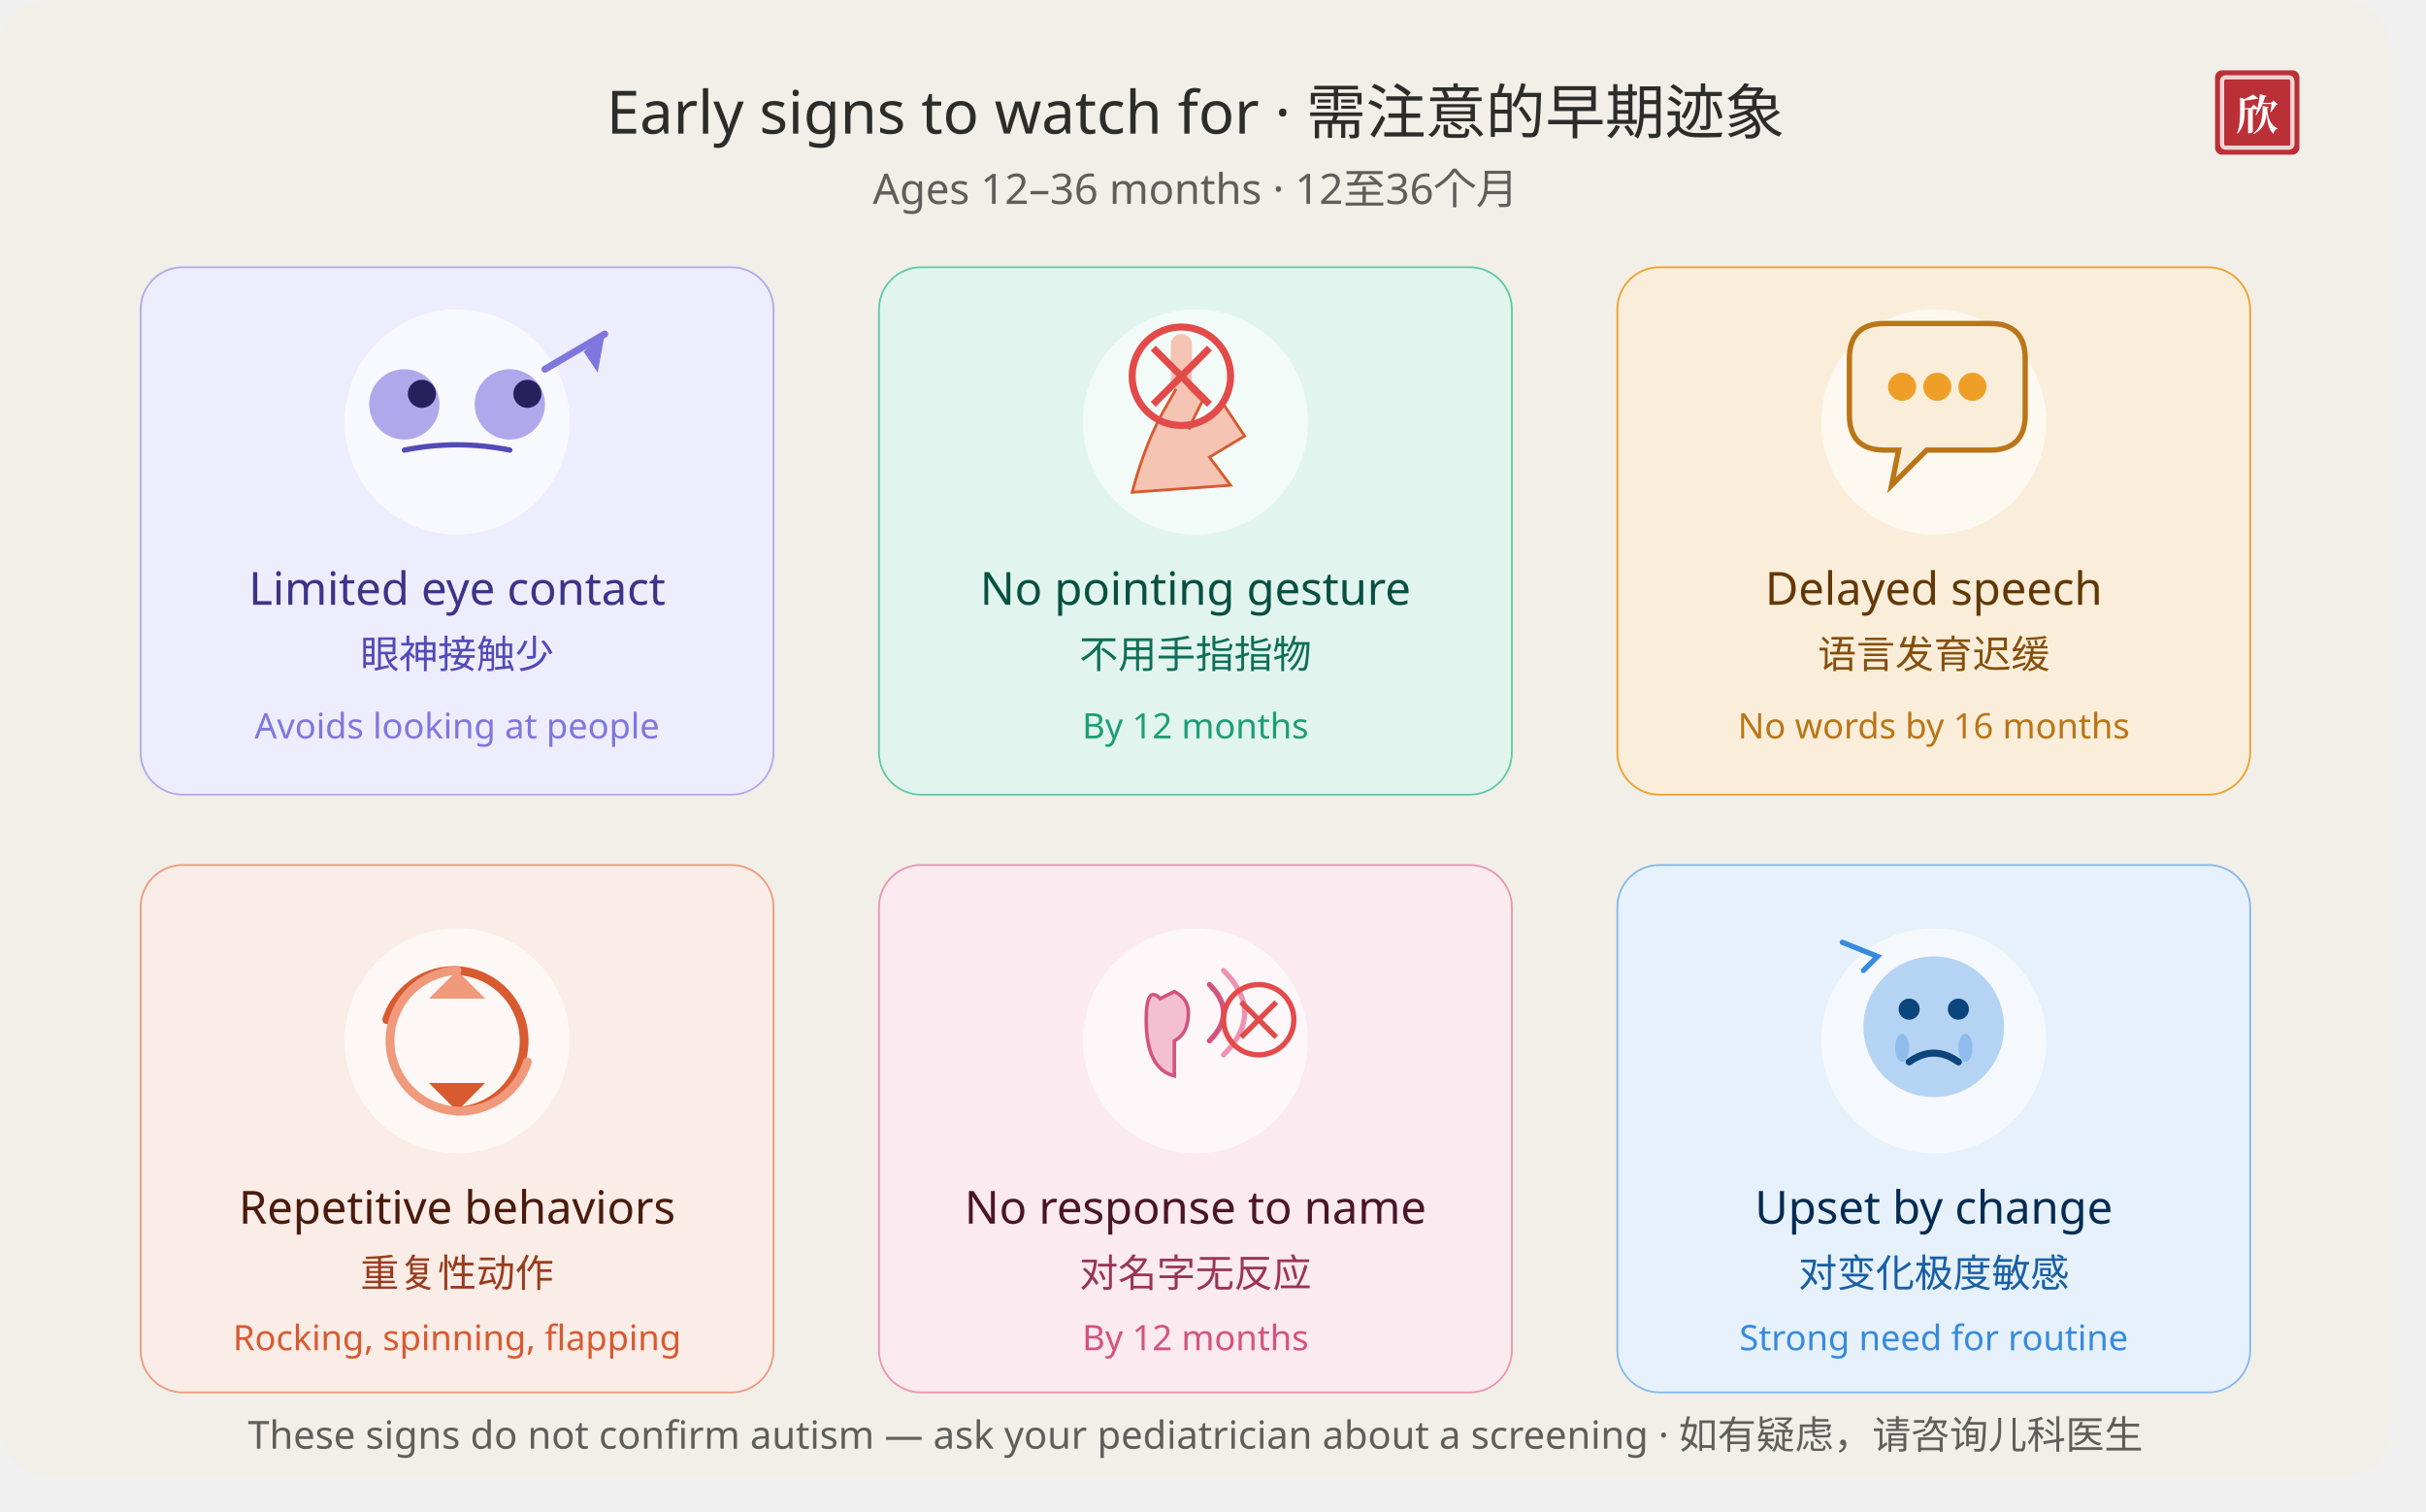
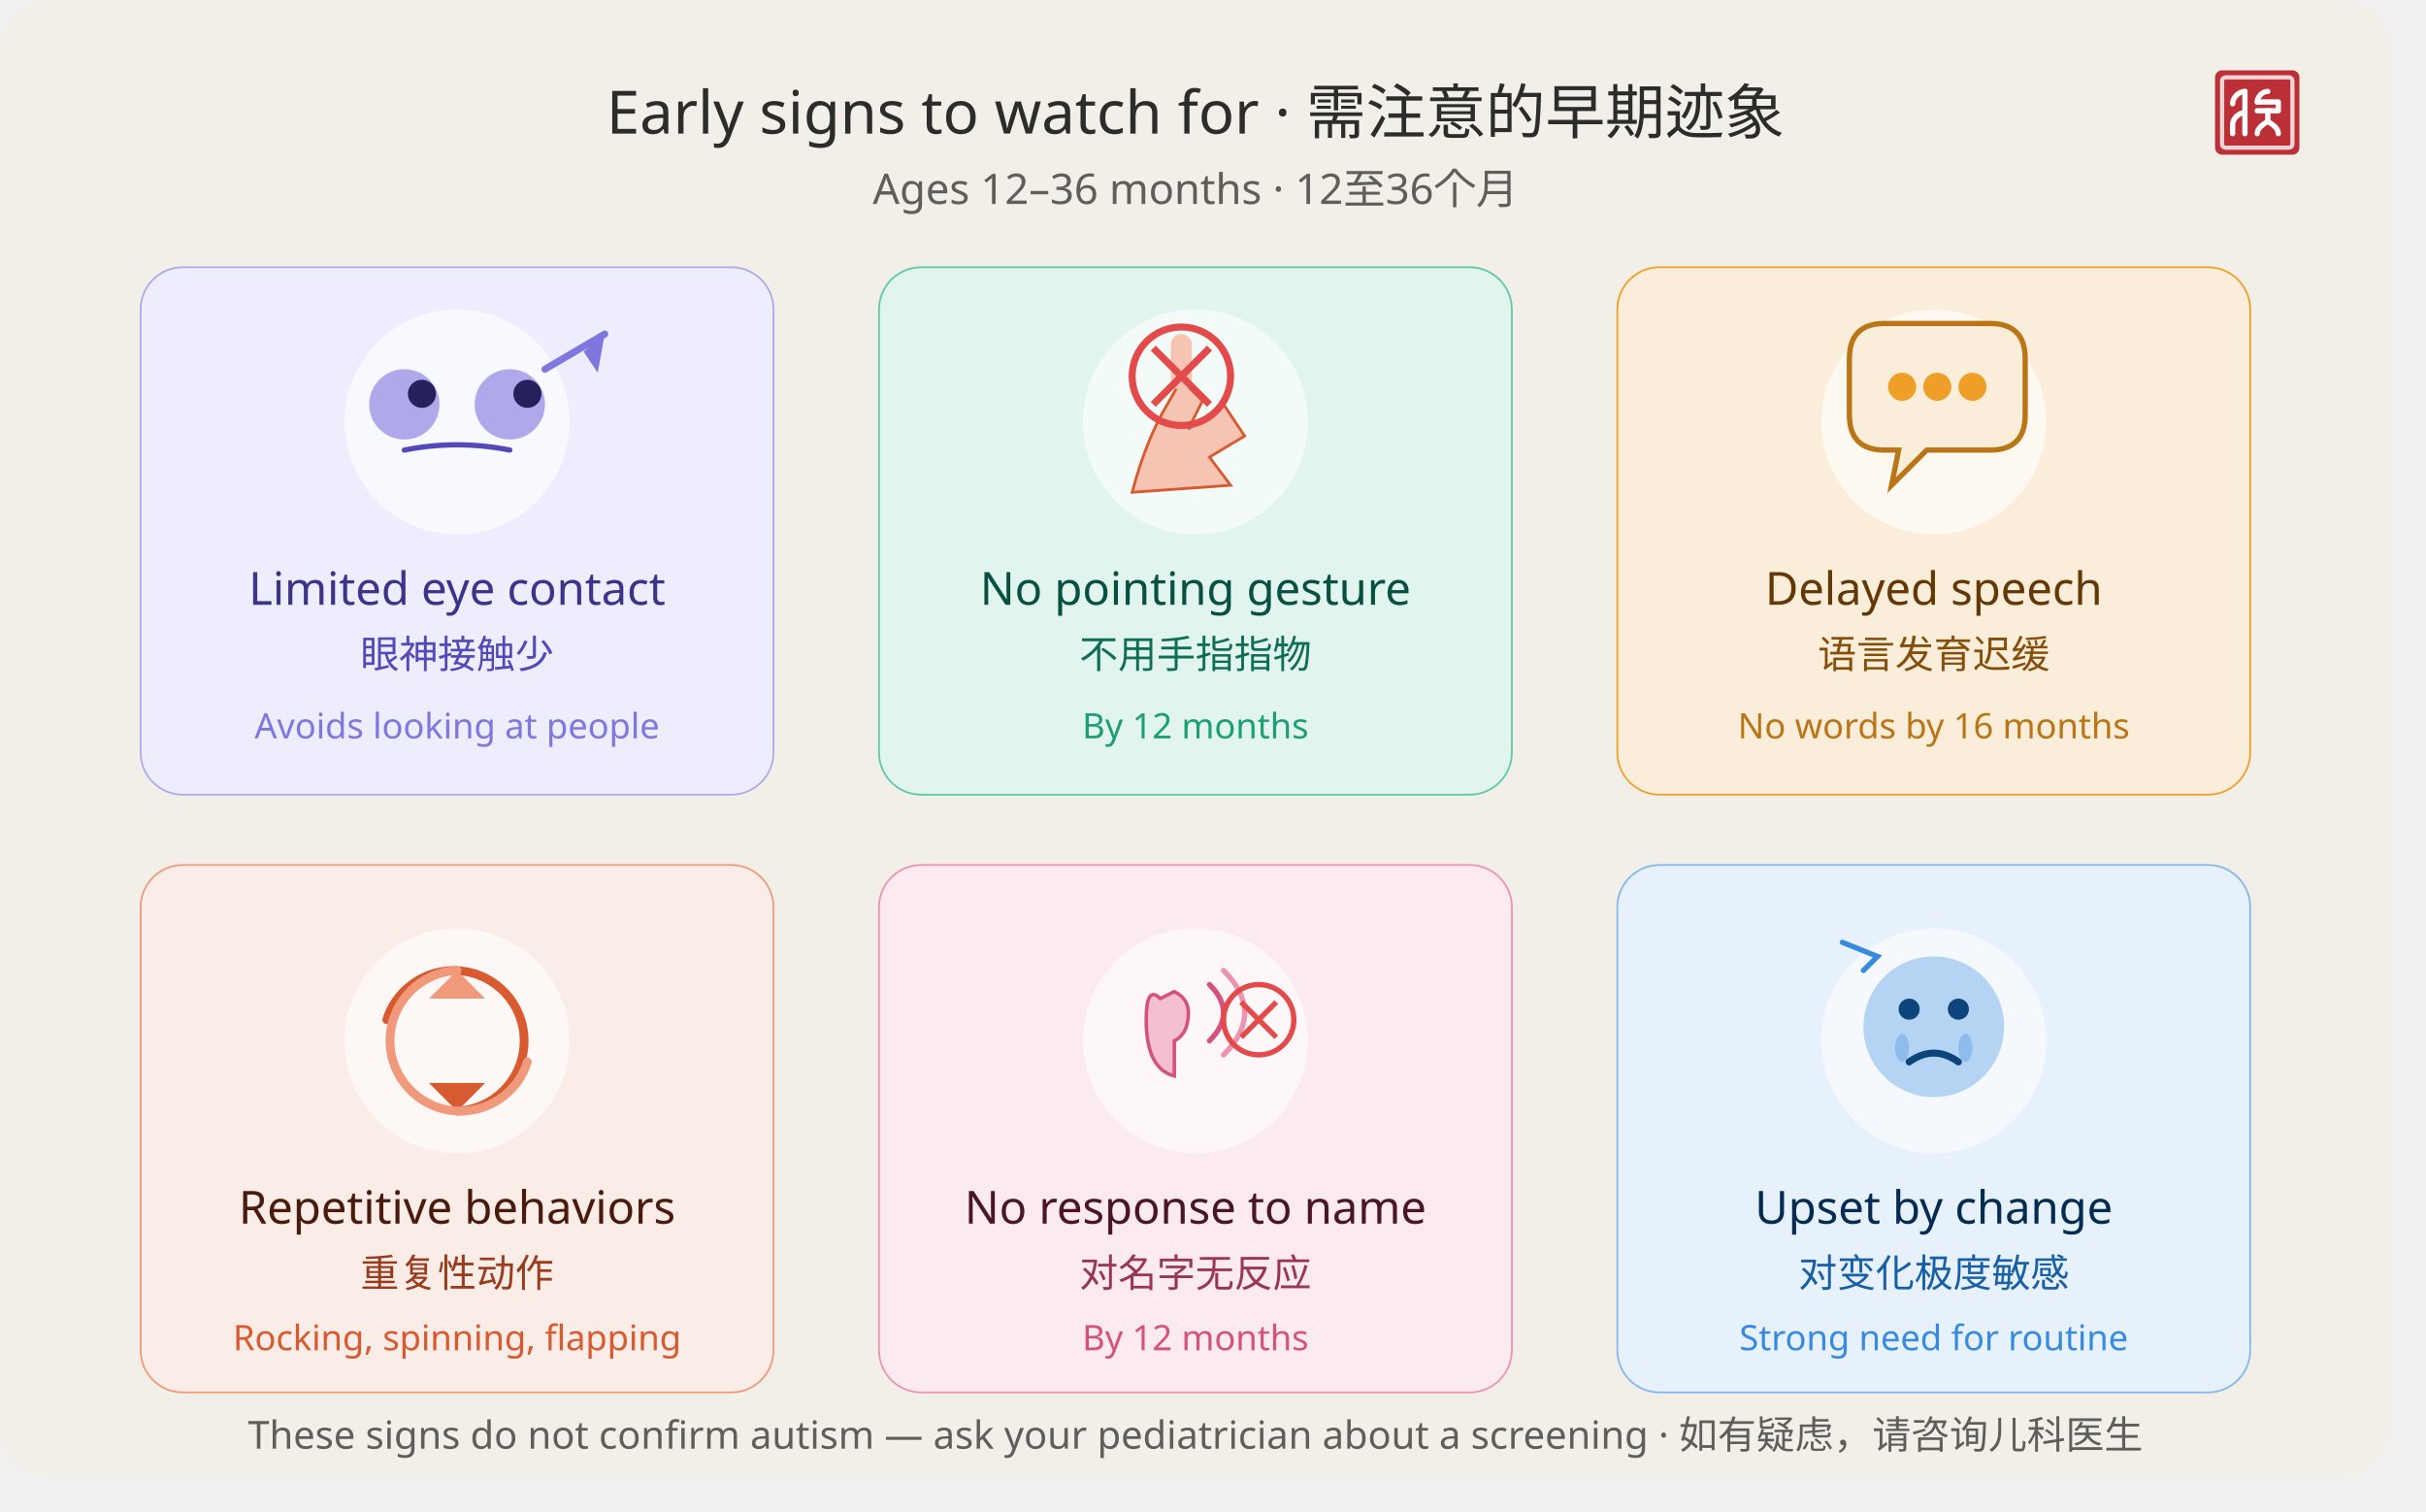
<svg xmlns="http://www.w3.org/2000/svg" width="100%" viewBox="0 0 690 430" role="img" style="">
  <rect width="680" height="420" fill="#F1EFE8" rx="14" style="fill:rgb(241, 239, 232);stroke:none;color:rgb(0, 0, 0);stroke-width:1px;stroke-linecap:butt;stroke-linejoin:miter;opacity:1;font-family:&quot;Anthropic Sans&quot;, -apple-system, &quot;system-ui&quot;, &quot;Segoe UI&quot;, sans-serif;font-size:16px;font-weight:400;text-anchor:start;dominant-baseline:auto" />
  <text x="340" y="38" text-anchor="middle" font-family="sans-serif" font-size="17" font-weight="500" fill="#2C2C2A" style="fill:rgb(44, 44, 42);stroke:none;color:rgb(0, 0, 0);stroke-width:1px;stroke-linecap:butt;stroke-linejoin:miter;opacity:1;font-family:sans-serif;font-size:17px;font-weight:500;text-anchor:middle;dominant-baseline:auto">Early signs to watch for · 需注意的早期迹象</text>
  <text x="340" y="58" text-anchor="middle" font-family="sans-serif" font-size="12" fill="#5F5E5A" style="fill:rgb(95, 94, 90);stroke:none;color:rgb(0, 0, 0);stroke-width:1px;stroke-linecap:butt;stroke-linejoin:miter;opacity:1;font-family:sans-serif;font-size:12px;font-weight:400;text-anchor:middle;dominant-baseline:auto">Ages 12–36 months · 12至36个月</text>
  <rect x="40" y="76" width="180" height="150" rx="12" fill="#EEEDFE" stroke="#AFA9EC" stroke-width="0.5" style="fill:rgb(238, 237, 254);stroke:rgb(175, 169, 236);color:rgb(0, 0, 0);stroke-width:0.5px;stroke-linecap:butt;stroke-linejoin:miter;opacity:1;font-family:&quot;Anthropic Sans&quot;, -apple-system, &quot;system-ui&quot;, &quot;Segoe UI&quot;, sans-serif;font-size:16px;font-weight:400;text-anchor:start;dominant-baseline:auto" />
  <circle cx="130" cy="120" r="32" fill="#ffffff" opacity="0.6" style="fill:rgb(255, 255, 255);stroke:none;color:rgb(0, 0, 0);stroke-width:1px;stroke-linecap:butt;stroke-linejoin:miter;opacity:0.6;font-family:&quot;Anthropic Sans&quot;, -apple-system, &quot;system-ui&quot;, &quot;Segoe UI&quot;, sans-serif;font-size:16px;font-weight:400;text-anchor:start;dominant-baseline:auto" />
  <circle cx="115" cy="115" r="10" fill="#AFA9EC" style="fill:rgb(175, 169, 236);stroke:none;color:rgb(0, 0, 0);stroke-width:1px;stroke-linecap:butt;stroke-linejoin:miter;opacity:1;font-family:&quot;Anthropic Sans&quot;, -apple-system, &quot;system-ui&quot;, &quot;Segoe UI&quot;, sans-serif;font-size:16px;font-weight:400;text-anchor:start;dominant-baseline:auto" />
  <circle cx="145" cy="115" r="10" fill="#AFA9EC" style="fill:rgb(175, 169, 236);stroke:none;color:rgb(0, 0, 0);stroke-width:1px;stroke-linecap:butt;stroke-linejoin:miter;opacity:1;font-family:&quot;Anthropic Sans&quot;, -apple-system, &quot;system-ui&quot;, &quot;Segoe UI&quot;, sans-serif;font-size:16px;font-weight:400;text-anchor:start;dominant-baseline:auto" />
  <circle cx="120" cy="112" r="4" fill="#26215C" style="fill:rgb(38, 33, 92);stroke:none;color:rgb(0, 0, 0);stroke-width:1px;stroke-linecap:butt;stroke-linejoin:miter;opacity:1;font-family:&quot;Anthropic Sans&quot;, -apple-system, &quot;system-ui&quot;, &quot;Segoe UI&quot;, sans-serif;font-size:16px;font-weight:400;text-anchor:start;dominant-baseline:auto" />
  <circle cx="150" cy="112" r="4" fill="#26215C" style="fill:rgb(38, 33, 92);stroke:none;color:rgb(0, 0, 0);stroke-width:1px;stroke-linecap:butt;stroke-linejoin:miter;opacity:1;font-family:&quot;Anthropic Sans&quot;, -apple-system, &quot;system-ui&quot;, &quot;Segoe UI&quot;, sans-serif;font-size:16px;font-weight:400;text-anchor:start;dominant-baseline:auto" />
  <path d="M 115 128 Q 130 125 145 128" fill="none" stroke="#534AB7" stroke-width="1.5" stroke-linecap="round" style="fill:none;stroke:rgb(83, 74, 183);color:rgb(0, 0, 0);stroke-width:1.5px;stroke-linecap:round;stroke-linejoin:miter;opacity:1;font-family:&quot;Anthropic Sans&quot;, -apple-system, &quot;system-ui&quot;, &quot;Segoe UI&quot;, sans-serif;font-size:16px;font-weight:400;text-anchor:start;dominant-baseline:auto" />
  <line x1="155" y1="105" x2="172" y2="95" stroke="#7F77DD" stroke-width="2" stroke-linecap="round" style="fill:rgb(0, 0, 0);stroke:rgb(127, 119, 221);color:rgb(0, 0, 0);stroke-width:2px;stroke-linecap:round;stroke-linejoin:miter;opacity:1;font-family:&quot;Anthropic Sans&quot;, -apple-system, &quot;system-ui&quot;, &quot;Segoe UI&quot;, sans-serif;font-size:16px;font-weight:400;text-anchor:start;dominant-baseline:auto" />
  <polygon points="172,95 166,100 170,106" fill="#7F77DD" style="fill:rgb(127, 119, 221);stroke:none;color:rgb(0, 0, 0);stroke-width:1px;stroke-linecap:butt;stroke-linejoin:miter;opacity:1;font-family:&quot;Anthropic Sans&quot;, -apple-system, &quot;system-ui&quot;, &quot;Segoe UI&quot;, sans-serif;font-size:16px;font-weight:400;text-anchor:start;dominant-baseline:auto" />
  <text x="130" y="172" text-anchor="middle" font-family="sans-serif" font-size="13" font-weight="500" fill="#3C3489" style="fill:rgb(60, 52, 137);stroke:none;color:rgb(0, 0, 0);stroke-width:1px;stroke-linecap:butt;stroke-linejoin:miter;opacity:1;font-family:sans-serif;font-size:13px;font-weight:500;text-anchor:middle;dominant-baseline:auto">Limited eye contact</text>
  <text x="130" y="190" text-anchor="middle" font-family="sans-serif" font-size="11" fill="#534AB7" style="fill:rgb(83, 74, 183);stroke:none;color:rgb(0, 0, 0);stroke-width:1px;stroke-linecap:butt;stroke-linejoin:miter;opacity:1;font-family:sans-serif;font-size:11px;font-weight:400;text-anchor:middle;dominant-baseline:auto">眼神接触少</text>
  <text x="130" y="210" text-anchor="middle" font-family="sans-serif" font-size="10" fill="#7F77DD" style="fill:rgb(127, 119, 221);stroke:none;color:rgb(0, 0, 0);stroke-width:1px;stroke-linecap:butt;stroke-linejoin:miter;opacity:1;font-family:sans-serif;font-size:10px;font-weight:400;text-anchor:middle;dominant-baseline:auto">Avoids looking at people</text>
  <rect x="250" y="76" width="180" height="150" rx="12" fill="#E1F5EE" stroke="#5DCAA5" stroke-width="0.5" style="fill:rgb(225, 245, 238);stroke:rgb(93, 202, 165);color:rgb(0, 0, 0);stroke-width:0.5px;stroke-linecap:butt;stroke-linejoin:miter;opacity:1;font-family:&quot;Anthropic Sans&quot;, -apple-system, &quot;system-ui&quot;, &quot;Segoe UI&quot;, sans-serif;font-size:16px;font-weight:400;text-anchor:start;dominant-baseline:auto" />
  <circle cx="340" cy="120" r="32" fill="#ffffff" opacity="0.6" style="fill:rgb(255, 255, 255);stroke:none;color:rgb(0, 0, 0);stroke-width:1px;stroke-linecap:butt;stroke-linejoin:miter;opacity:0.6;font-family:&quot;Anthropic Sans&quot;, -apple-system, &quot;system-ui&quot;, &quot;Segoe UI&quot;, sans-serif;font-size:16px;font-weight:400;text-anchor:start;dominant-baseline:auto" />
  <path d="M 322 140 Q 326 125 332 115 L 336 108 L 342 114 L 338 122 L 348 115 L 354 124 L 344 130 L 350 138 Z" fill="#F5C4B3" stroke="#D85A30" stroke-width="0.8" style="fill:rgb(245, 196, 179);stroke:rgb(216, 90, 48);color:rgb(0, 0, 0);stroke-width:0.8px;stroke-linecap:butt;stroke-linejoin:miter;opacity:1;font-family:&quot;Anthropic Sans&quot;, -apple-system, &quot;system-ui&quot;, &quot;Segoe UI&quot;, sans-serif;font-size:16px;font-weight:400;text-anchor:start;dominant-baseline:auto" />
  <line x1="336" y1="108" x2="336" y2="98" stroke="#F5C4B3" stroke-width="6" stroke-linecap="round" style="fill:rgb(0, 0, 0);stroke:rgb(245, 196, 179);color:rgb(0, 0, 0);stroke-width:6px;stroke-linecap:round;stroke-linejoin:miter;opacity:1;font-family:&quot;Anthropic Sans&quot;, -apple-system, &quot;system-ui&quot;, &quot;Segoe UI&quot;, sans-serif;font-size:16px;font-weight:400;text-anchor:start;dominant-baseline:auto" />
  <circle cx="336" cy="107" r="14" fill="none" stroke="#E24B4A" stroke-width="2" style="fill:none;stroke:rgb(226, 75, 74);color:rgb(0, 0, 0);stroke-width:2px;stroke-linecap:butt;stroke-linejoin:miter;opacity:1;font-family:&quot;Anthropic Sans&quot;, -apple-system, &quot;system-ui&quot;, &quot;Segoe UI&quot;, sans-serif;font-size:16px;font-weight:400;text-anchor:start;dominant-baseline:auto" />
  <line x1="328" y1="99" x2="344" y2="115" stroke="#E24B4A" stroke-width="2" style="fill:rgb(0, 0, 0);stroke:rgb(226, 75, 74);color:rgb(0, 0, 0);stroke-width:2px;stroke-linecap:butt;stroke-linejoin:miter;opacity:1;font-family:&quot;Anthropic Sans&quot;, -apple-system, &quot;system-ui&quot;, &quot;Segoe UI&quot;, sans-serif;font-size:16px;font-weight:400;text-anchor:start;dominant-baseline:auto" />
  <line x1="344" y1="99" x2="328" y2="115" stroke="#E24B4A" stroke-width="2" style="fill:rgb(0, 0, 0);stroke:rgb(226, 75, 74);color:rgb(0, 0, 0);stroke-width:2px;stroke-linecap:butt;stroke-linejoin:miter;opacity:1;font-family:&quot;Anthropic Sans&quot;, -apple-system, &quot;system-ui&quot;, &quot;Segoe UI&quot;, sans-serif;font-size:16px;font-weight:400;text-anchor:start;dominant-baseline:auto" />
  <text x="340" y="172" text-anchor="middle" font-family="sans-serif" font-size="13" font-weight="500" fill="#085041" style="fill:rgb(8, 80, 65);stroke:none;color:rgb(0, 0, 0);stroke-width:1px;stroke-linecap:butt;stroke-linejoin:miter;opacity:1;font-family:sans-serif;font-size:13px;font-weight:500;text-anchor:middle;dominant-baseline:auto">No pointing gesture</text>
  <text x="340" y="190" text-anchor="middle" font-family="sans-serif" font-size="11" fill="#0F6E56" style="fill:rgb(15, 110, 86);stroke:none;color:rgb(0, 0, 0);stroke-width:1px;stroke-linecap:butt;stroke-linejoin:miter;opacity:1;font-family:sans-serif;font-size:11px;font-weight:400;text-anchor:middle;dominant-baseline:auto">不用手指指物</text>
  <text x="340" y="210" text-anchor="middle" font-family="sans-serif" font-size="10" fill="#1D9E75" style="fill:rgb(29, 158, 117);stroke:none;color:rgb(0, 0, 0);stroke-width:1px;stroke-linecap:butt;stroke-linejoin:miter;opacity:1;font-family:sans-serif;font-size:10px;font-weight:400;text-anchor:middle;dominant-baseline:auto">By 12 months</text>
  <rect x="460" y="76" width="180" height="150" rx="12" fill="#FAEEDA" stroke="#EF9F27" stroke-width="0.5" style="fill:rgb(250, 238, 218);stroke:rgb(239, 159, 39);color:rgb(0, 0, 0);stroke-width:0.5px;stroke-linecap:butt;stroke-linejoin:miter;opacity:1;font-family:&quot;Anthropic Sans&quot;, -apple-system, &quot;system-ui&quot;, &quot;Segoe UI&quot;, sans-serif;font-size:16px;font-weight:400;text-anchor:start;dominant-baseline:auto" />
  <circle cx="550" cy="120" r="32" fill="#ffffff" opacity="0.6" style="fill:rgb(255, 255, 255);stroke:none;color:rgb(0, 0, 0);stroke-width:1px;stroke-linecap:butt;stroke-linejoin:miter;opacity:0.6;font-family:&quot;Anthropic Sans&quot;, -apple-system, &quot;system-ui&quot;, &quot;Segoe UI&quot;, sans-serif;font-size:16px;font-weight:400;text-anchor:start;dominant-baseline:auto" />
  <path d="M 526 102 Q 526 92 536 92 L 566 92 Q 576 92 576 102 L 576 118 Q 576 128 566 128 L 548 128 L 538 138 L 540 128 L 536 128 Q 526 128 526 118 Z" fill="#FAEEDA" stroke="#BA7517" stroke-width="1.5" style="fill:rgb(250, 238, 218);stroke:rgb(186, 117, 23);color:rgb(0, 0, 0);stroke-width:1.5px;stroke-linecap:butt;stroke-linejoin:miter;opacity:1;font-family:&quot;Anthropic Sans&quot;, -apple-system, &quot;system-ui&quot;, &quot;Segoe UI&quot;, sans-serif;font-size:16px;font-weight:400;text-anchor:start;dominant-baseline:auto" />
  <circle cx="541" cy="110" r="4" fill="#EF9F27" style="fill:rgb(239, 159, 39);stroke:none;color:rgb(0, 0, 0);stroke-width:1px;stroke-linecap:butt;stroke-linejoin:miter;opacity:1;font-family:&quot;Anthropic Sans&quot;, -apple-system, &quot;system-ui&quot;, &quot;Segoe UI&quot;, sans-serif;font-size:16px;font-weight:400;text-anchor:start;dominant-baseline:auto" />
  <circle cx="551" cy="110" r="4" fill="#EF9F27" style="fill:rgb(239, 159, 39);stroke:none;color:rgb(0, 0, 0);stroke-width:1px;stroke-linecap:butt;stroke-linejoin:miter;opacity:1;font-family:&quot;Anthropic Sans&quot;, -apple-system, &quot;system-ui&quot;, &quot;Segoe UI&quot;, sans-serif;font-size:16px;font-weight:400;text-anchor:start;dominant-baseline:auto" />
  <circle cx="561" cy="110" r="4" fill="#EF9F27" style="fill:rgb(239, 159, 39);stroke:none;color:rgb(0, 0, 0);stroke-width:1px;stroke-linecap:butt;stroke-linejoin:miter;opacity:1;font-family:&quot;Anthropic Sans&quot;, -apple-system, &quot;system-ui&quot;, &quot;Segoe UI&quot;, sans-serif;font-size:16px;font-weight:400;text-anchor:start;dominant-baseline:auto" />
  <text x="550" y="172" text-anchor="middle" font-family="sans-serif" font-size="13" font-weight="500" fill="#633806" style="fill:rgb(99, 56, 6);stroke:none;color:rgb(0, 0, 0);stroke-width:1px;stroke-linecap:butt;stroke-linejoin:miter;opacity:1;font-family:sans-serif;font-size:13px;font-weight:500;text-anchor:middle;dominant-baseline:auto">Delayed speech</text>
  <text x="550" y="190" text-anchor="middle" font-family="sans-serif" font-size="11" fill="#854F0B" style="fill:rgb(133, 79, 11);stroke:none;color:rgb(0, 0, 0);stroke-width:1px;stroke-linecap:butt;stroke-linejoin:miter;opacity:1;font-family:sans-serif;font-size:11px;font-weight:400;text-anchor:middle;dominant-baseline:auto">语言发育迟缓</text>
  <text x="550" y="210" text-anchor="middle" font-family="sans-serif" font-size="10" fill="#BA7517" style="fill:rgb(186, 117, 23);stroke:none;color:rgb(0, 0, 0);stroke-width:1px;stroke-linecap:butt;stroke-linejoin:miter;opacity:1;font-family:sans-serif;font-size:10px;font-weight:400;text-anchor:middle;dominant-baseline:auto">No words by 16 months</text>
  <rect x="40" y="246" width="180" height="150" rx="12" fill="#FAECE7" stroke="#F0997B" stroke-width="0.5" style="fill:rgb(250, 236, 231);stroke:rgb(240, 153, 123);color:rgb(0, 0, 0);stroke-width:0.5px;stroke-linecap:butt;stroke-linejoin:miter;opacity:1;font-family:&quot;Anthropic Sans&quot;, -apple-system, &quot;system-ui&quot;, &quot;Segoe UI&quot;, sans-serif;font-size:16px;font-weight:400;text-anchor:start;dominant-baseline:auto" />
  <circle cx="130" cy="296" r="32" fill="#ffffff" opacity="0.6" style="fill:rgb(255, 255, 255);stroke:none;color:rgb(0, 0, 0);stroke-width:1px;stroke-linecap:butt;stroke-linejoin:miter;opacity:0.6;font-family:&quot;Anthropic Sans&quot;, -apple-system, &quot;system-ui&quot;, &quot;Segoe UI&quot;, sans-serif;font-size:16px;font-weight:400;text-anchor:start;dominant-baseline:auto" />
  <path d="M 110 290 A 20 20 0 1 1 130 316" fill="none" stroke="#D85A30" stroke-width="2.5" stroke-linecap="round" style="fill:none;stroke:rgb(216, 90, 48);color:rgb(0, 0, 0);stroke-width:2.5px;stroke-linecap:round;stroke-linejoin:miter;opacity:1;font-family:&quot;Anthropic Sans&quot;, -apple-system, &quot;system-ui&quot;, &quot;Segoe UI&quot;, sans-serif;font-size:16px;font-weight:400;text-anchor:start;dominant-baseline:auto" />
  <polygon points="130,316 122,308 138,308" fill="#D85A30" style="fill:rgb(216, 90, 48);stroke:none;color:rgb(0, 0, 0);stroke-width:1px;stroke-linecap:butt;stroke-linejoin:miter;opacity:1;font-family:&quot;Anthropic Sans&quot;, -apple-system, &quot;system-ui&quot;, &quot;Segoe UI&quot;, sans-serif;font-size:16px;font-weight:400;text-anchor:start;dominant-baseline:auto" />
  <path d="M 150 302 A 20 20 0 1 1 130 276" fill="none" stroke="#F0997B" stroke-width="2.5" stroke-linecap="round" style="fill:none;stroke:rgb(240, 153, 123);color:rgb(0, 0, 0);stroke-width:2.5px;stroke-linecap:round;stroke-linejoin:miter;opacity:1;font-family:&quot;Anthropic Sans&quot;, -apple-system, &quot;system-ui&quot;, &quot;Segoe UI&quot;, sans-serif;font-size:16px;font-weight:400;text-anchor:start;dominant-baseline:auto" />
  <polygon points="130,276 122,284 138,284" fill="#F0997B" style="fill:rgb(240, 153, 123);stroke:none;color:rgb(0, 0, 0);stroke-width:1px;stroke-linecap:butt;stroke-linejoin:miter;opacity:1;font-family:&quot;Anthropic Sans&quot;, -apple-system, &quot;system-ui&quot;, &quot;Segoe UI&quot;, sans-serif;font-size:16px;font-weight:400;text-anchor:start;dominant-baseline:auto" />
  <text x="130" y="348" text-anchor="middle" font-family="sans-serif" font-size="13" font-weight="500" fill="#4A1B0C" style="fill:rgb(74, 27, 12);stroke:none;color:rgb(0, 0, 0);stroke-width:1px;stroke-linecap:butt;stroke-linejoin:miter;opacity:1;font-family:sans-serif;font-size:13px;font-weight:500;text-anchor:middle;dominant-baseline:auto">Repetitive behaviors</text>
  <text x="130" y="366" text-anchor="middle" font-family="sans-serif" font-size="11" fill="#993C1D" style="fill:rgb(153, 60, 29);stroke:none;color:rgb(0, 0, 0);stroke-width:1px;stroke-linecap:butt;stroke-linejoin:miter;opacity:1;font-family:sans-serif;font-size:11px;font-weight:400;text-anchor:middle;dominant-baseline:auto">重复性动作</text>
  <text x="130" y="384" text-anchor="middle" font-family="sans-serif" font-size="10" fill="#D85A30" style="fill:rgb(216, 90, 48);stroke:none;color:rgb(0, 0, 0);stroke-width:1px;stroke-linecap:butt;stroke-linejoin:miter;opacity:1;font-family:sans-serif;font-size:10px;font-weight:400;text-anchor:middle;dominant-baseline:auto">Rocking, spinning, flapping</text>
  <rect x="250" y="246" width="180" height="150" rx="12" fill="#FBEAF0" stroke="#ED93B1" stroke-width="0.5" style="fill:rgb(251, 234, 240);stroke:rgb(237, 147, 177);color:rgb(0, 0, 0);stroke-width:0.5px;stroke-linecap:butt;stroke-linejoin:miter;opacity:1;font-family:&quot;Anthropic Sans&quot;, -apple-system, &quot;system-ui&quot;, &quot;Segoe UI&quot;, sans-serif;font-size:16px;font-weight:400;text-anchor:start;dominant-baseline:auto" />
  <circle cx="340" cy="296" r="32" fill="#ffffff" opacity="0.6" style="fill:rgb(255, 255, 255);stroke:none;color:rgb(0, 0, 0);stroke-width:1px;stroke-linecap:butt;stroke-linejoin:miter;opacity:0.6;font-family:&quot;Anthropic Sans&quot;, -apple-system, &quot;system-ui&quot;, &quot;Segoe UI&quot;, sans-serif;font-size:16px;font-weight:400;text-anchor:start;dominant-baseline:auto" />
  <path d="M 330 284 Q 326 280 326 290 Q 326 304 334 306 L 334 296 Q 338 294 338 288 Q 338 284 334 282 Z" fill="#F4C0D1" stroke="#D4537E" stroke-width="1" style="fill:rgb(244, 192, 209);stroke:rgb(212, 83, 126);color:rgb(0, 0, 0);stroke-width:1px;stroke-linecap:butt;stroke-linejoin:miter;opacity:1;font-family:&quot;Anthropic Sans&quot;, -apple-system, &quot;system-ui&quot;, &quot;Segoe UI&quot;, sans-serif;font-size:16px;font-weight:400;text-anchor:start;dominant-baseline:auto" />
  <path d="M 344 280 Q 352 288 344 296" fill="none" stroke="#D4537E" stroke-width="1.5" stroke-linecap="round" style="fill:none;stroke:rgb(212, 83, 126);color:rgb(0, 0, 0);stroke-width:1.5px;stroke-linecap:round;stroke-linejoin:miter;opacity:1;font-family:&quot;Anthropic Sans&quot;, -apple-system, &quot;system-ui&quot;, &quot;Segoe UI&quot;, sans-serif;font-size:16px;font-weight:400;text-anchor:start;dominant-baseline:auto" />
  <path d="M 348 276 Q 360 288 348 300" fill="none" stroke="#ED93B1" stroke-width="1.5" stroke-linecap="round" style="fill:none;stroke:rgb(237, 147, 177);color:rgb(0, 0, 0);stroke-width:1.5px;stroke-linecap:round;stroke-linejoin:miter;opacity:1;font-family:&quot;Anthropic Sans&quot;, -apple-system, &quot;system-ui&quot;, &quot;Segoe UI&quot;, sans-serif;font-size:16px;font-weight:400;text-anchor:start;dominant-baseline:auto" />
  <circle cx="358" cy="290" r="10" fill="none" stroke="#E24B4A" stroke-width="1.5" style="fill:none;stroke:rgb(226, 75, 74);color:rgb(0, 0, 0);stroke-width:1.5px;stroke-linecap:butt;stroke-linejoin:miter;opacity:1;font-family:&quot;Anthropic Sans&quot;, -apple-system, &quot;system-ui&quot;, &quot;Segoe UI&quot;, sans-serif;font-size:16px;font-weight:400;text-anchor:start;dominant-baseline:auto" />
  <line x1="353" y1="285" x2="363" y2="295" stroke="#E24B4A" stroke-width="1.5" style="fill:rgb(0, 0, 0);stroke:rgb(226, 75, 74);color:rgb(0, 0, 0);stroke-width:1.5px;stroke-linecap:butt;stroke-linejoin:miter;opacity:1;font-family:&quot;Anthropic Sans&quot;, -apple-system, &quot;system-ui&quot;, &quot;Segoe UI&quot;, sans-serif;font-size:16px;font-weight:400;text-anchor:start;dominant-baseline:auto" />
  <line x1="363" y1="285" x2="353" y2="295" stroke="#E24B4A" stroke-width="1.5" style="fill:rgb(0, 0, 0);stroke:rgb(226, 75, 74);color:rgb(0, 0, 0);stroke-width:1.5px;stroke-linecap:butt;stroke-linejoin:miter;opacity:1;font-family:&quot;Anthropic Sans&quot;, -apple-system, &quot;system-ui&quot;, &quot;Segoe UI&quot;, sans-serif;font-size:16px;font-weight:400;text-anchor:start;dominant-baseline:auto" />
  <text x="340" y="348" text-anchor="middle" font-family="sans-serif" font-size="13" font-weight="500" fill="#4B1528" style="fill:rgb(75, 21, 40);stroke:none;color:rgb(0, 0, 0);stroke-width:1px;stroke-linecap:butt;stroke-linejoin:miter;opacity:1;font-family:sans-serif;font-size:13px;font-weight:500;text-anchor:middle;dominant-baseline:auto">No response to name</text>
  <text x="340" y="366" text-anchor="middle" font-family="sans-serif" font-size="11" fill="#993556" style="fill:rgb(153, 53, 86);stroke:none;color:rgb(0, 0, 0);stroke-width:1px;stroke-linecap:butt;stroke-linejoin:miter;opacity:1;font-family:sans-serif;font-size:11px;font-weight:400;text-anchor:middle;dominant-baseline:auto">对名字无反应</text>
  <text x="340" y="384" text-anchor="middle" font-family="sans-serif" font-size="10" fill="#D4537E" style="fill:rgb(212, 83, 126);stroke:none;color:rgb(0, 0, 0);stroke-width:1px;stroke-linecap:butt;stroke-linejoin:miter;opacity:1;font-family:sans-serif;font-size:10px;font-weight:400;text-anchor:middle;dominant-baseline:auto">By 12 months</text>
  <rect x="460" y="246" width="180" height="150" rx="12" fill="#E6F1FB" stroke="#85B7EB" stroke-width="0.5" style="fill:rgb(230, 241, 251);stroke:rgb(133, 183, 235);color:rgb(0, 0, 0);stroke-width:0.5px;stroke-linecap:butt;stroke-linejoin:miter;opacity:1;font-family:&quot;Anthropic Sans&quot;, -apple-system, &quot;system-ui&quot;, &quot;Segoe UI&quot;, sans-serif;font-size:16px;font-weight:400;text-anchor:start;dominant-baseline:auto" />
  <circle cx="550" cy="296" r="32" fill="#ffffff" opacity="0.6" style="fill:rgb(255, 255, 255);stroke:none;color:rgb(0, 0, 0);stroke-width:1px;stroke-linecap:butt;stroke-linejoin:miter;opacity:0.6;font-family:&quot;Anthropic Sans&quot;, -apple-system, &quot;system-ui&quot;, &quot;Segoe UI&quot;, sans-serif;font-size:16px;font-weight:400;text-anchor:start;dominant-baseline:auto" />
  <circle cx="550" cy="292" r="20" fill="#B5D4F4" style="fill:rgb(181, 212, 244);stroke:none;color:rgb(0, 0, 0);stroke-width:1px;stroke-linecap:butt;stroke-linejoin:miter;opacity:1;font-family:&quot;Anthropic Sans&quot;, -apple-system, &quot;system-ui&quot;, &quot;Segoe UI&quot;, sans-serif;font-size:16px;font-weight:400;text-anchor:start;dominant-baseline:auto" />
  <circle cx="543" cy="287" r="3" fill="#0C447C" style="fill:rgb(12, 68, 124);stroke:none;color:rgb(0, 0, 0);stroke-width:1px;stroke-linecap:butt;stroke-linejoin:miter;opacity:1;font-family:&quot;Anthropic Sans&quot;, -apple-system, &quot;system-ui&quot;, &quot;Segoe UI&quot;, sans-serif;font-size:16px;font-weight:400;text-anchor:start;dominant-baseline:auto" />
  <circle cx="557" cy="287" r="3" fill="#0C447C" style="fill:rgb(12, 68, 124);stroke:none;color:rgb(0, 0, 0);stroke-width:1px;stroke-linecap:butt;stroke-linejoin:miter;opacity:1;font-family:&quot;Anthropic Sans&quot;, -apple-system, &quot;system-ui&quot;, &quot;Segoe UI&quot;, sans-serif;font-size:16px;font-weight:400;text-anchor:start;dominant-baseline:auto" />
  <path d="M 543 302 Q 550 297 557 302" fill="none" stroke="#0C447C" stroke-width="2" stroke-linecap="round" style="fill:none;stroke:rgb(12, 68, 124);color:rgb(0, 0, 0);stroke-width:2px;stroke-linecap:round;stroke-linejoin:miter;opacity:1;font-family:&quot;Anthropic Sans&quot;, -apple-system, &quot;system-ui&quot;, &quot;Segoe UI&quot;, sans-serif;font-size:16px;font-weight:400;text-anchor:start;dominant-baseline:auto" />
  <ellipse cx="541" cy="298" rx="2" ry="4" fill="#85B7EB" opacity="0.8" style="fill:rgb(133, 183, 235);stroke:none;color:rgb(0, 0, 0);stroke-width:1px;stroke-linecap:butt;stroke-linejoin:miter;opacity:0.8;font-family:&quot;Anthropic Sans&quot;, -apple-system, &quot;system-ui&quot;, &quot;Segoe UI&quot;, sans-serif;font-size:16px;font-weight:400;text-anchor:start;dominant-baseline:auto" />
  <ellipse cx="559" cy="298" rx="2" ry="4" fill="#85B7EB" opacity="0.8" style="fill:rgb(133, 183, 235);stroke:none;color:rgb(0, 0, 0);stroke-width:1px;stroke-linecap:butt;stroke-linejoin:miter;opacity:0.8;font-family:&quot;Anthropic Sans&quot;, -apple-system, &quot;system-ui&quot;, &quot;Segoe UI&quot;, sans-serif;font-size:16px;font-weight:400;text-anchor:start;dominant-baseline:auto" />
  <path d="M 524 268 L 534 272 L 530 276" fill="none" stroke="#378ADD" stroke-width="1.5" stroke-linecap="round" style="fill:none;stroke:rgb(55, 138, 221);color:rgb(0, 0, 0);stroke-width:1.5px;stroke-linecap:round;stroke-linejoin:miter;opacity:1;font-family:&quot;Anthropic Sans&quot;, -apple-system, &quot;system-ui&quot;, &quot;Segoe UI&quot;, sans-serif;font-size:16px;font-weight:400;text-anchor:start;dominant-baseline:auto" />
  <text x="550" y="348" text-anchor="middle" font-family="sans-serif" font-size="13" font-weight="500" fill="#042C53" style="fill:rgb(4, 44, 83);stroke:none;color:rgb(0, 0, 0);stroke-width:1px;stroke-linecap:butt;stroke-linejoin:miter;opacity:1;font-family:sans-serif;font-size:13px;font-weight:500;text-anchor:middle;dominant-baseline:auto">Upset by change</text>
  <text x="550" y="366" text-anchor="middle" font-family="sans-serif" font-size="11" fill="#185FA5" style="fill:rgb(24, 95, 165);stroke:none;color:rgb(0, 0, 0);stroke-width:1px;stroke-linecap:butt;stroke-linejoin:miter;opacity:1;font-family:sans-serif;font-size:11px;font-weight:400;text-anchor:middle;dominant-baseline:auto">对变化极度敏感</text>
  <text x="550" y="384" text-anchor="middle" font-family="sans-serif" font-size="10" fill="#378ADD" style="fill:rgb(55, 138, 221);stroke:none;color:rgb(0, 0, 0);stroke-width:1px;stroke-linecap:butt;stroke-linejoin:miter;opacity:1;font-family:sans-serif;font-size:10px;font-weight:400;text-anchor:middle;dominant-baseline:auto">Strong need for routine</text>
  <text x="340" y="412" text-anchor="middle" font-family="sans-serif" font-size="11" fill="#5F5E5A" style="fill:rgb(95, 94, 90);stroke:none;color:rgb(0, 0, 0);stroke-width:1px;stroke-linecap:butt;stroke-linejoin:miter;opacity:1;font-family:sans-serif;font-size:11px;font-weight:400;text-anchor:middle;dominant-baseline:auto">These signs do not confirm autism — ask your pediatrician about a screening · 如有疑虑，请咨询儿科医生</text>
  <g transform="translate(630, 20)" opacity="0.9">
    <rect width="24" height="24" rx="2" fill="#B51C24" />
    <rect x="2" y="2" width="20" height="20" rx="1" fill="none" stroke="#ffffff" stroke-width="1.2" opacity="0.8" />
-     <text x="12" y="13" font-family="Kaiti, STKaiti, 'Ma Shan Zheng', 'Zhi Mang Xing', 'Noto Serif CJK SC', 'SimSun', serif" font-size="12" font-weight="bold" fill="#ffffff" text-anchor="middle" dominant-baseline="middle">欣</text>
+     <g fill="none" stroke="#ffffff" stroke-width="1.5" stroke-linecap="round" stroke-linejoin="round">
+       <path d="M 8.5 6 C 7 6 5 7.5 5 9.5" />
+       <path d="M 8.5 6 V 18" />
+       <path d="M 8.5 12 C 7 12 5 13.5 5 15.5 V 18" />
+       <path d="M 15 6 C 13.5 6 12 7.5 12 9" />
+       <path d="M 12 9 H 18 V 11.5 H 12" />
+       <path d="M 15 11.5 V 14.5" />
+       <path d="M 15 14.5 C 13.5 15.5 12 16.5 12 18" />
+       <path d="M 15 14.5 C 16.5 15.5 18 16.5 18 18" />
+     </g>
  </g>
</svg>
